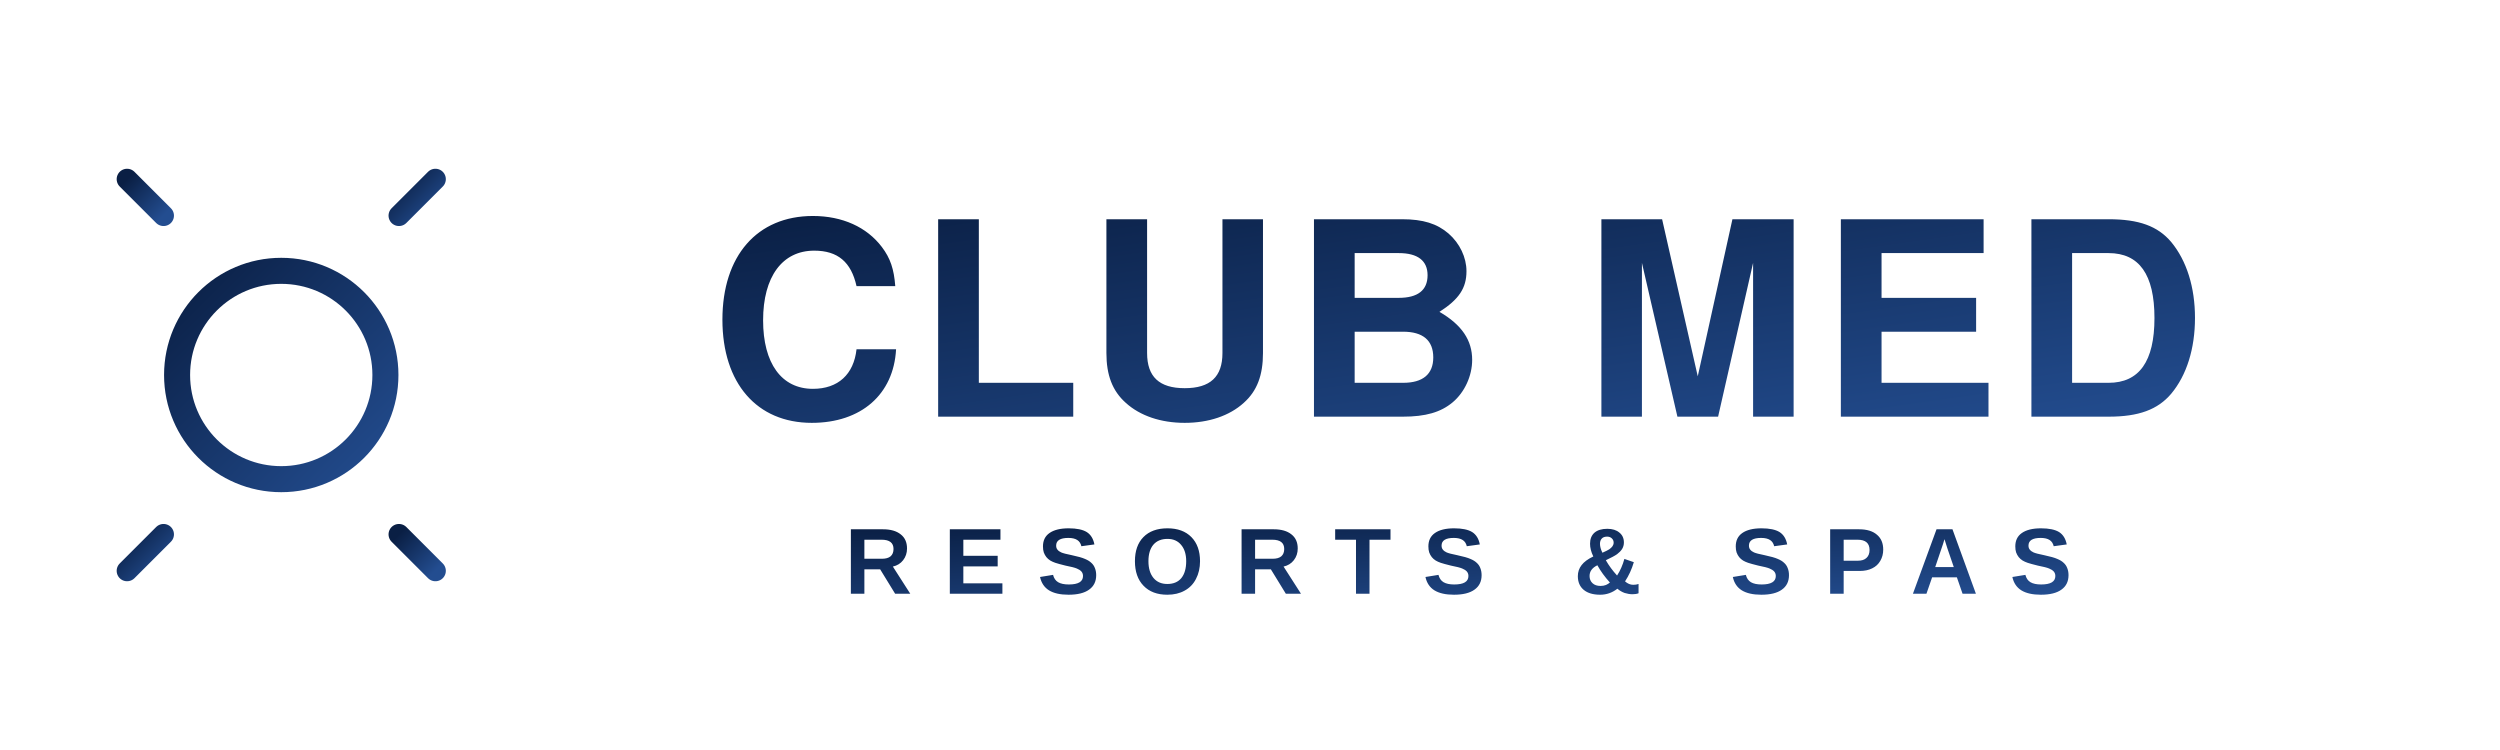
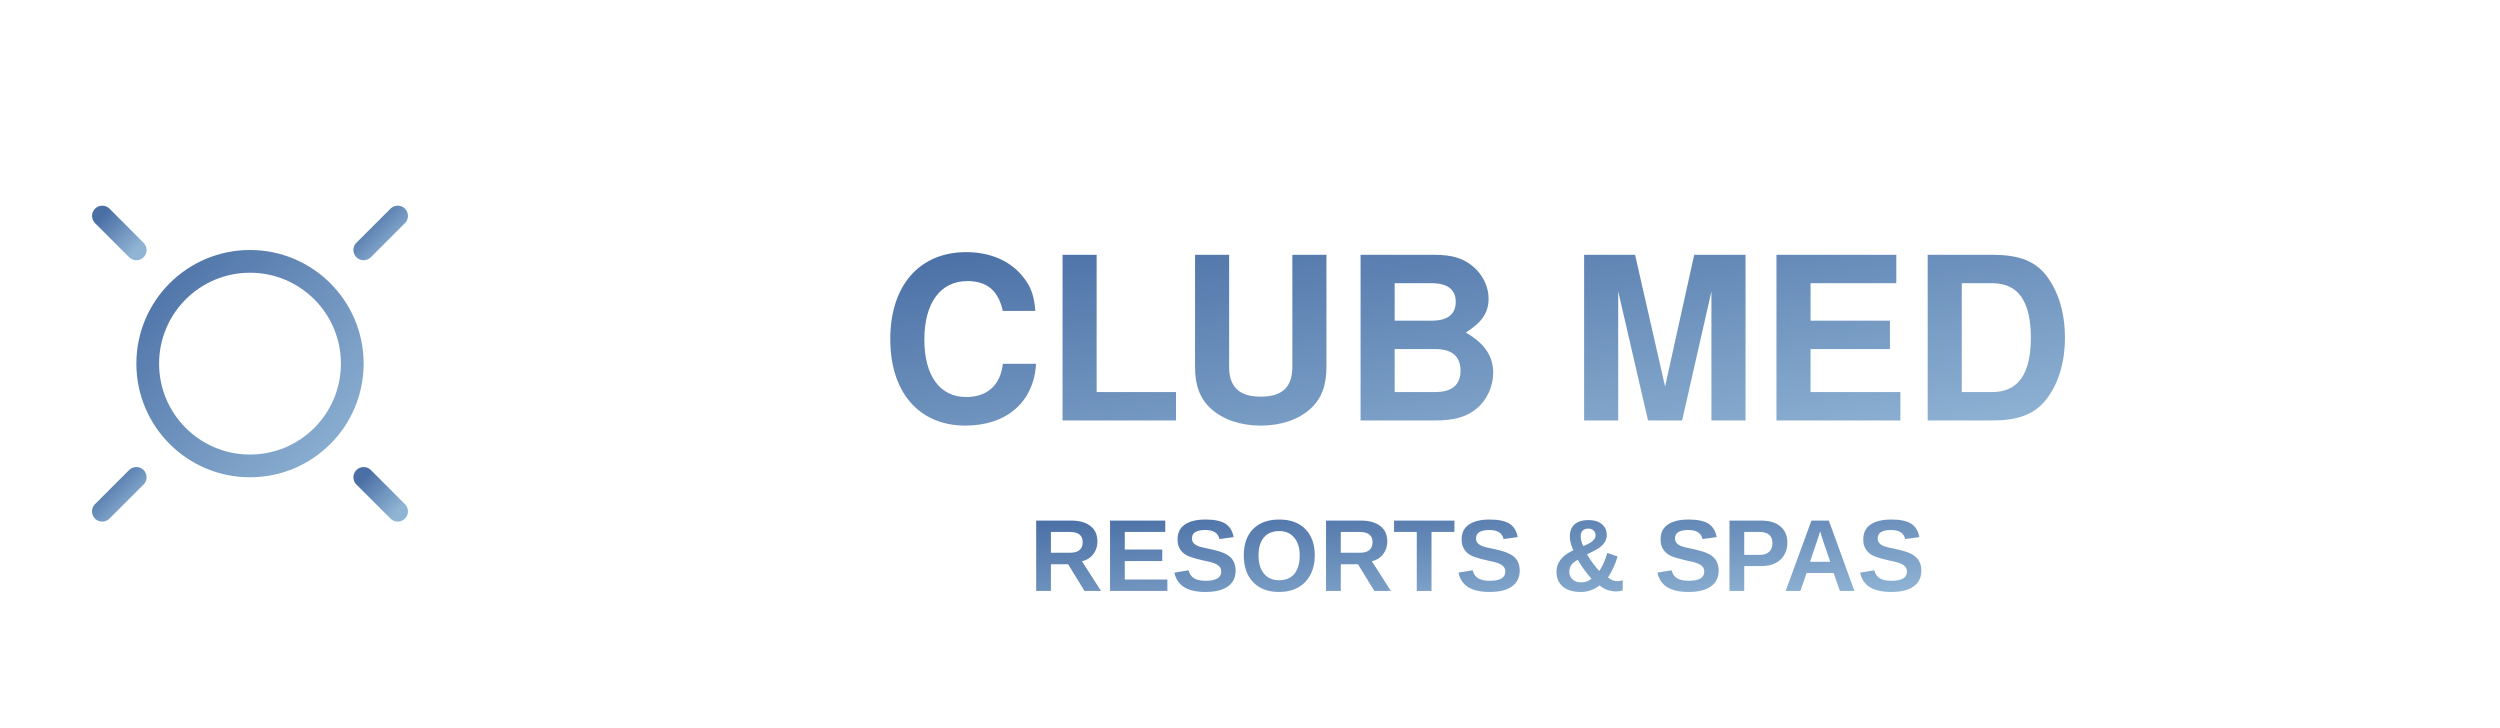
- <svg xmlns="http://www.w3.org/2000/svg" viewBox="0 0 240 72">
+ <svg xmlns="http://www.w3.org/2000/svg" viewBox="0 0 220 64" width="220" height="64">
  <defs>
    <linearGradient id="g" x1="0%" y1="0%" x2="100%" y2="100%">
-       <stop offset="0%" stop-color="#0a1f44" />
-       <stop offset="100%" stop-color="#234d90" />
+       <stop offset="0%" stop-color="#4A6FA5" />
+       <stop offset="100%" stop-color="#90B4D4" />
    </linearGradient>
  </defs>
-   <circle cx="27" cy="36" r="10" fill="none" stroke="url(#g)" stroke-width="2.5" />
-   <line x1="27" y1="20" x2="27" y2="15" stroke="url(#g)" stroke-width="2" stroke-linecap="round" />
-   <line x1="27" y1="52" x2="27" y2="57" stroke="url(#g)" stroke-width="2" stroke-linecap="round" />
-   <line x1="11" y1="36" x2="6" y2="36" stroke="url(#g)" stroke-width="2" stroke-linecap="round" />
-   <line x1="43" y1="36" x2="48" y2="36" stroke="url(#g)" stroke-width="2" stroke-linecap="round" />
-   <line x1="15.7" y1="20.7" x2="12.2" y2="17.2" stroke="url(#g)" stroke-width="2" stroke-linecap="round" />
-   <line x1="38.3" y1="51.3" x2="41.8" y2="54.8" stroke="url(#g)" stroke-width="2" stroke-linecap="round" />
-   <line x1="38.3" y1="20.7" x2="41.8" y2="17.2" stroke="url(#g)" stroke-width="2" stroke-linecap="round" />
-   <line x1="15.7" y1="51.3" x2="12.2" y2="54.8" stroke="url(#g)" stroke-width="2" stroke-linecap="round" />
-   <text x="140" y="40" font-family="Arial Black,Helvetica,sans-serif" font-size="26" font-weight="900" fill="url(#g)" text-anchor="middle" letter-spacing="1">CLUB MED</text>
-   <text x="140" y="57" font-family="Arial,Helvetica,sans-serif" font-size="9" font-weight="600" fill="url(#g)" text-anchor="middle" letter-spacing="3">RESORTS &amp; SPAS</text>
+   <circle cx="22" cy="32" r="9" fill="none" stroke="url(#g)" stroke-width="2" />
+   <line x1="22" y1="18" x2="22" y2="14" stroke="url(#g)" stroke-width="1.8" stroke-linecap="round" />
+   <line x1="22" y1="46" x2="22" y2="50" stroke="url(#g)" stroke-width="1.8" stroke-linecap="round" />
+   <line x1="8" y1="32" x2="4" y2="32" stroke="url(#g)" stroke-width="1.8" stroke-linecap="round" />
+   <line x1="36" y1="32" x2="40" y2="32" stroke="url(#g)" stroke-width="1.8" stroke-linecap="round" />
+   <line x1="12" y1="22" x2="9" y2="19" stroke="url(#g)" stroke-width="1.8" stroke-linecap="round" />
+   <line x1="32" y1="42" x2="35" y2="45" stroke="url(#g)" stroke-width="1.8" stroke-linecap="round" />
+   <line x1="32" y1="22" x2="35" y2="19" stroke="url(#g)" stroke-width="1.8" stroke-linecap="round" />
+   <line x1="12" y1="42" x2="9" y2="45" stroke="url(#g)" stroke-width="1.8" stroke-linecap="round" />
+   <text x="130" y="37" font-family="Arial Black,Helvetica,sans-serif" font-size="20" font-weight="900" fill="url(#g)" text-anchor="middle" textLength="130" lengthAdjust="spacingAndGlyphs">CLUB MED</text>
+   <text x="130" y="52" font-family="Arial,Helvetica,sans-serif" font-size="9" font-weight="600" fill="url(#g)" text-anchor="middle" textLength="80" lengthAdjust="spacingAndGlyphs">RESORTS &amp; SPAS</text>
</svg>
